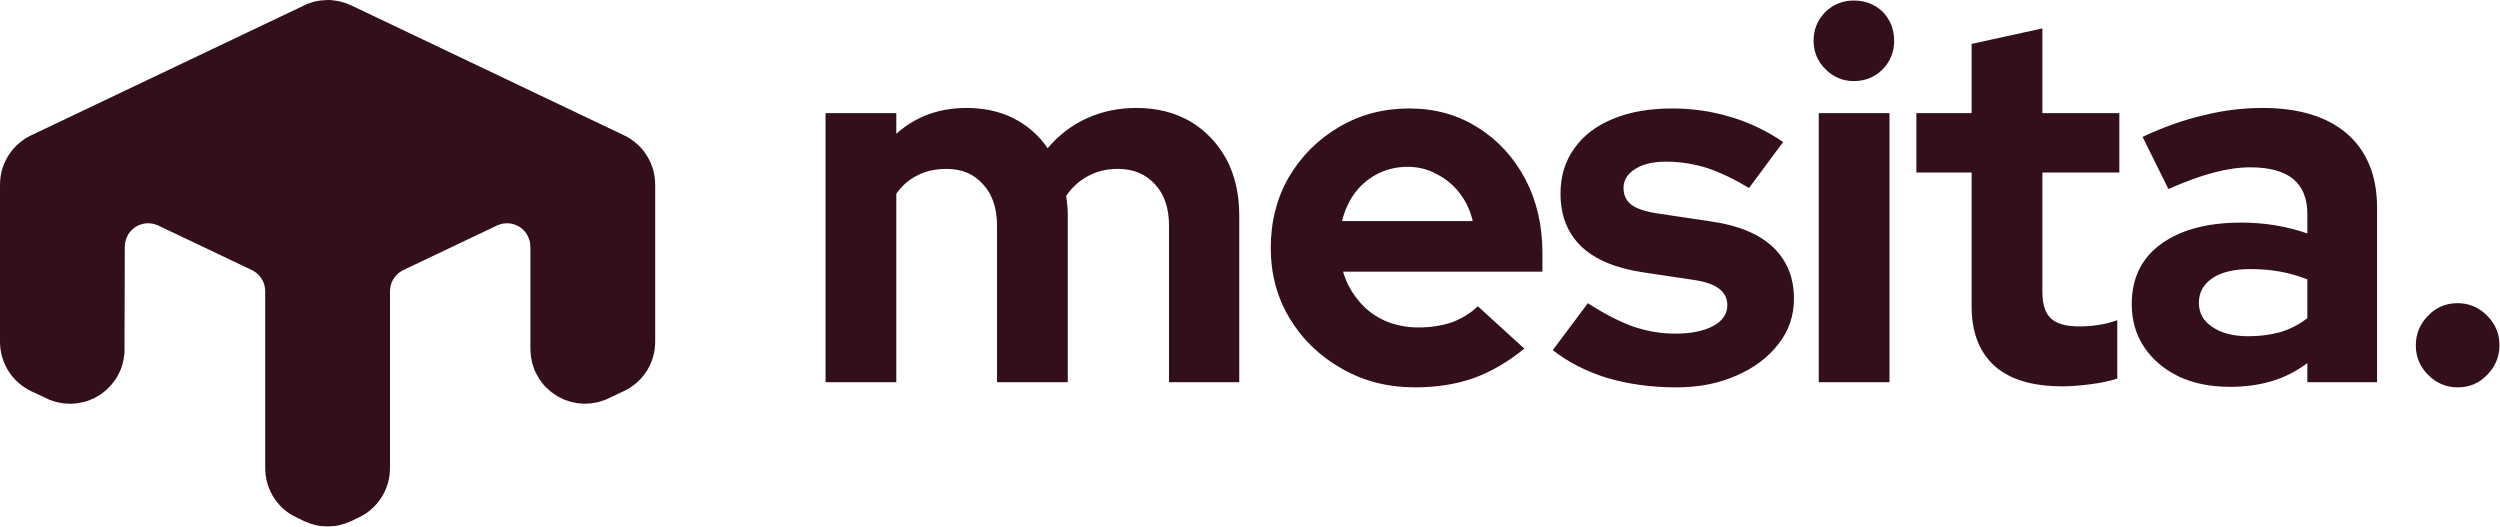
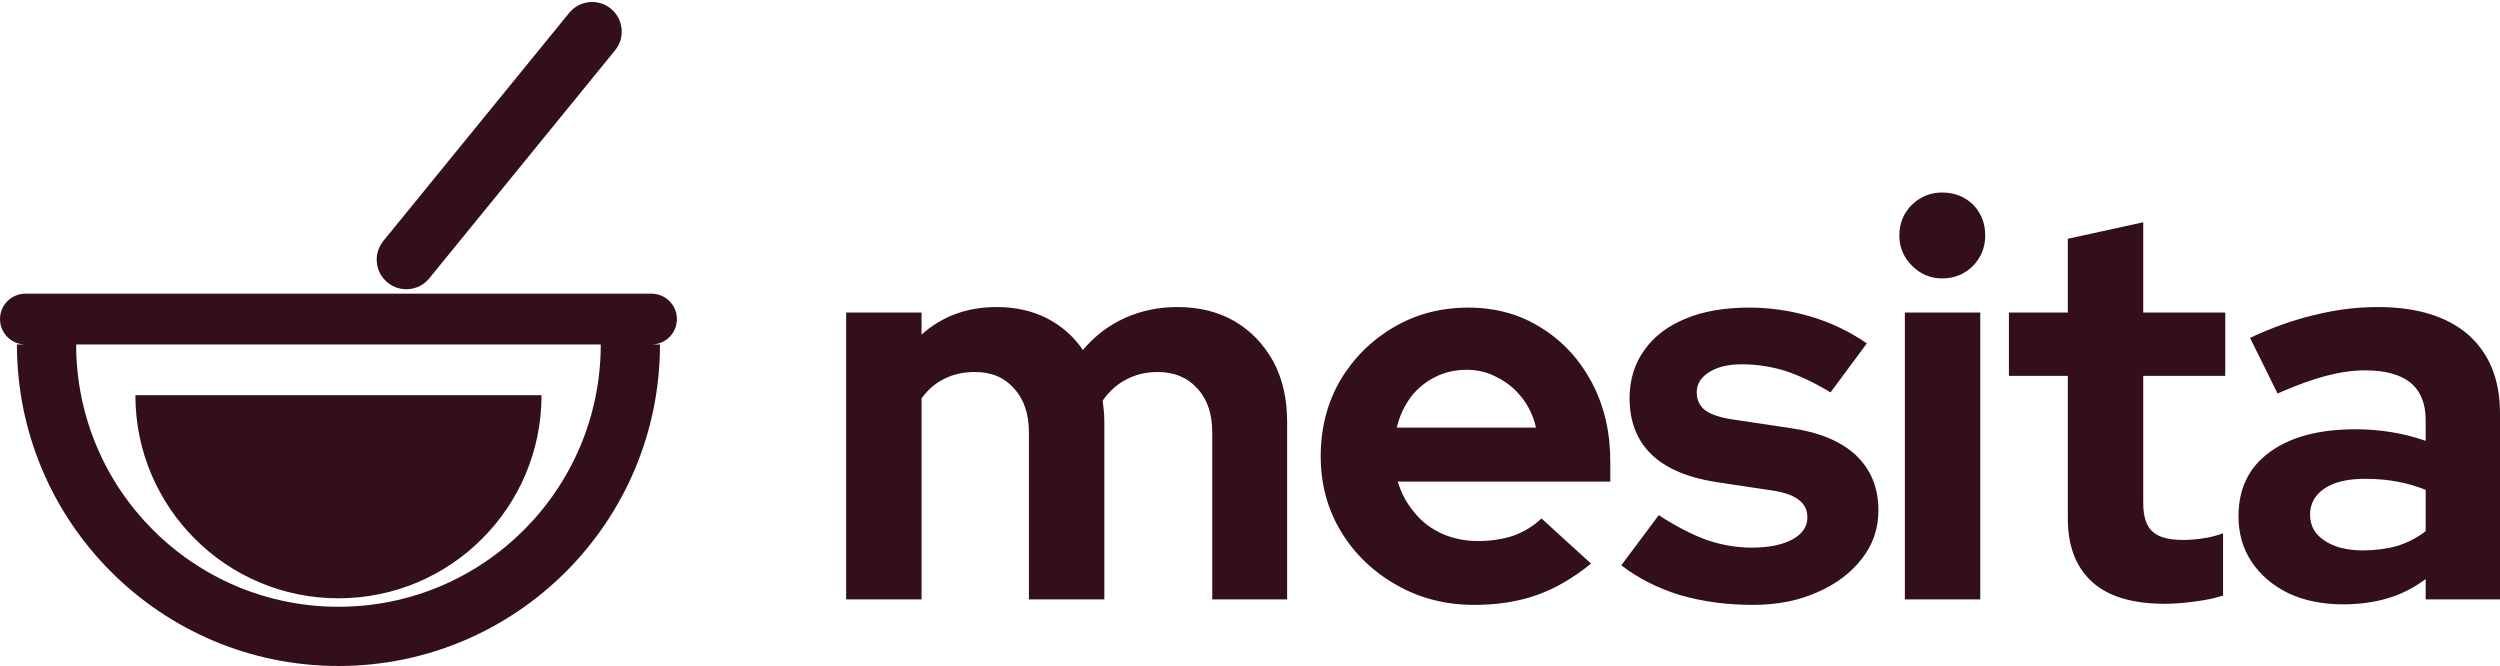
- <svg xmlns="http://www.w3.org/2000/svg" viewBox="0 0 474.83 100" fill="#331019" role="img" aria-label="Mesita">
-   <g transform="translate(-11.8517 -24.0737) scale(1.48146)">
-     <path d="M11.99 33.6 11.58 33.81 11.18 34.05 10.8 34.32 10.44 34.61 10.1 34.92 9.78 35.25 9.48 35.61 9.21 35.99 8.96 36.38 8.74 36.79 8.55 37.21 8.38 37.64 8.24 38.08 8.14 38.53 8.06 38.99 8.02 39.45 8 39.92 8 60.08 8.02 60.54 8.06 61 8.14 61.46 8.24 61.91 8.38 62.35 8.55 62.79 8.74 63.21 8.96 63.62 9.21 64.01 9.48 64.38 9.78 64.74 10.1 65.07 10.44 65.39 10.8 65.68 11.18 65.94 11.58 66.18 11.99 66.4 14.38 67.52 15.25 67.8 16.14 67.97 17.05 68.02 17.95 67.95 18.84 67.76 19.28 67.63 20.11 67.28 20.9 66.82 21.62 66.26 22.26 65.61 22.81 64.89 23.05 64.5 23.45 63.69 23.61 63.26 23.84 62.39 23.96 61.49 24 47.92 24.04 47.38 24.13 47 24.27 46.64 24.45 46.29 24.67 45.98 24.94 45.69 25.24 45.44 25.57 45.23 25.92 45.07 26.48 44.91 27.07 44.87 27.65 44.94 28.22 45.13 40.34 50.9 40.55 51.02 40.88 51.24 41.17 51.51 41.42 51.82 41.64 52.15 41.8 52.51 41.92 52.89 41.98 53.28 42 53.64 42 76.27 42.02 76.73 42.06 77.19 42.14 77.65 42.24 78.1 42.38 78.54 42.55 78.98 42.74 79.4 42.96 79.81 43.21 80.2 43.48 80.57 43.78 80.93 44.1 81.27 44.44 81.58 44.8 81.87 45.18 82.13 45.58 82.37 46.99 83.06 47.82 83.39 48.67 83.62 49.11 83.69 50 83.74 50.89 83.69 51.33 83.62 52.18 83.39 53.01 83.06 54.01 82.59 54.42 82.37 54.82 82.13 55.2 81.87 55.56 81.58 55.9 81.27 56.22 80.93 56.52 80.57 56.79 80.2 57.04 79.81 57.26 79.4 57.45 78.98 57.62 78.54 57.76 78.1 57.86 77.65 57.94 77.19 57.98 76.73 58 76.27 58 53.64 58.02 53.28 58.08 52.89 58.2 52.51 58.36 52.15 58.58 51.82 58.83 51.51 59.12 51.24 59.45 51.02 59.76 50.85 71.78 45.13 72.35 44.94 72.93 44.87 73.52 44.91 74.08 45.07 74.43 45.23 74.76 45.44 75.06 45.69 75.33 45.98 75.55 46.29 75.73 46.64 75.87 47 75.96 47.38 76 47.92 76 61.01 76.06 61.92 76.23 62.81 76.52 63.67 76.71 64.08 77.16 64.87 77.71 65.6 78.02 65.93 78.7 66.53 79.45 67.04 80.26 67.45 81.12 67.75 82.01 67.94 82.91 68.01 83.82 67.96 84.71 67.8 85.58 67.52 87.99 66.39 88.41 66.18 88.81 65.94 89.19 65.67 89.55 65.38 89.89 65.07 90.21 64.74 90.51 64.38 90.79 64 91.04 63.61 91.26 63.2 91.45 62.78 91.62 62.35 91.75 61.9 91.86 61.45 91.94 60.99 91.98 60.53 92 60.06 92 39.92 91.98 39.45 91.94 38.99 91.86 38.53 91.76 38.08 91.62 37.64 91.45 37.21 91.26 36.79 91.04 36.38 90.79 35.99 90.52 35.61 90.22 35.25 89.9 34.92 89.56 34.61 89.2 34.32 88.82 34.05 88.42 33.81 88.01 33.6 53.01 16.93 52.18 16.6 51.33 16.38 50.44 16.26 50 16.25 49.11 16.31 48.67 16.38 48.24 16.47 47.4 16.75Z" />
+ <svg xmlns="http://www.w3.org/2000/svg" viewBox="0 0 375.38 100" fill="#331019" role="img" aria-label="Mesita">
+   <g transform="translate(-12.7049 -13.0733) scale(1.270487)">
+     <path d="M13 45H87A3 3 0 0 1 87 51H13A3 3 0 0 1 13 45ZM12 51A38 38 0 0 0 88 51H81A31 31 0 0 1 19 51ZM26 57H74A24 24 0 0 1 26 57ZM60.713 43.211L82.713 16.211A3.5 3.5 0 0 0 77.287 11.789L55.287 38.789A3.5 3.5 0 0 0 60.713 43.211Z" />
  </g>
-   <g transform="translate(156.7981 72.5917) scale(0.098097)">
-     <path d="M0 0V-521H137V-481Q193 -531 273 -531Q324 -531 364 -511Q405 -490 430 -453Q462 -491 506 -511Q550 -531 602 -531Q661 -531 706 -505Q750 -479 776 -432Q801 -385 801 -323V0H665V-303Q665 -354 638 -383Q611 -413 566 -413Q535 -413 510 -400Q484 -387 466 -361Q467 -352 468 -343Q469 -334 469 -323V0H332V-303Q332 -354 305 -383Q279 -413 234 -413Q203 -413 179 -401Q154 -389 137 -365V0Z M1141 10Q1063 10 1000 -26Q936 -62 899 -123Q862 -184 862 -260Q862 -336 897 -397Q933 -458 994 -494Q1055 -530 1130 -530Q1205 -530 1263 -493Q1321 -457 1355 -393Q1388 -330 1388 -250V-214H1002Q1011 -183 1032 -158Q1052 -133 1083 -119Q1113 -106 1148 -106Q1183 -106 1213 -116Q1242 -127 1263 -147L1353 -65Q1305 -26 1255 -8Q1204 10 1141 10ZM1000 -312H1253Q1246 -343 1227 -367Q1209 -390 1183 -403Q1158 -417 1127 -417Q1096 -417 1070 -404Q1044 -391 1026 -368Q1008 -344 1000 -312Z M1647 10Q1576 10 1514 -8Q1453 -27 1408 -62L1476 -153Q1522 -123 1563 -108Q1604 -94 1645 -94Q1691 -94 1719 -109Q1746 -124 1746 -149Q1746 -169 1730 -181Q1715 -193 1681 -198L1581 -213Q1503 -225 1463 -263Q1423 -302 1423 -365Q1423 -416 1450 -453Q1476 -490 1525 -510Q1573 -530 1640 -530Q1697 -530 1751 -514Q1806 -498 1854 -465L1788 -376Q1745 -402 1706 -415Q1667 -427 1627 -427Q1590 -427 1568 -413Q1545 -399 1545 -376Q1545 -355 1561 -343Q1578 -331 1616 -326L1716 -311Q1793 -300 1834 -262Q1875 -223 1875 -162Q1875 -112 1845 -74Q1815 -35 1764 -13Q1713 10 1647 10Z M1923 0V-521H2060V0ZM1991 -583Q1959 -583 1936 -606Q1913 -629 1913 -661Q1913 -694 1936 -717Q1959 -739 1991 -739Q2024 -739 2047 -717Q2069 -694 2069 -661Q2069 -629 2047 -606Q2024 -583 1991 -583Z M2395 8Q2308 8 2264 -31Q2219 -71 2219 -147V-406H2112V-521H2219V-655L2356 -685V-521H2505V-406H2356V-175Q2356 -139 2372 -124Q2388 -108 2428 -108Q2448 -108 2465 -111Q2481 -113 2501 -120V-7Q2480 0 2449 4Q2418 8 2395 8Z M2719 9Q2663 9 2620 -11Q2577 -32 2553 -68Q2529 -104 2529 -151Q2529 -226 2585 -267Q2642 -309 2741 -309Q2809 -309 2869 -288V-326Q2869 -371 2841 -394Q2813 -416 2759 -416Q2726 -416 2688 -406Q2650 -396 2600 -374L2550 -475Q2612 -504 2669 -517Q2725 -531 2782 -531Q2888 -531 2946 -481Q3004 -430 3004 -338V0H2869V-37Q2837 -13 2800 -2Q2763 9 2719 9ZM2659 -154Q2659 -124 2685 -107Q2711 -89 2755 -89Q2788 -89 2817 -97Q2846 -106 2869 -124V-199Q2844 -209 2817 -214Q2790 -219 2759 -219Q2712 -219 2686 -202Q2659 -184 2659 -154Z M3160 10Q3127 10 3103 -14Q3079 -38 3079 -71Q3079 -105 3103 -129Q3126 -153 3160 -153Q3193 -153 3217 -129Q3241 -105 3241 -72Q3241 -38 3217 -14Q3194 10 3160 10Z" />
+   <g transform="translate(127.0487 90) scale(0.082667)">
+     <path d="M0 0V-521H137V-481Q193 -531 273 -531Q324 -531 364 -511Q405 -490 430 -453Q462 -491 506 -511Q550 -531 602 -531Q661 -531 706 -505Q750 -479 776 -432Q801 -385 801 -323V0H665V-303Q665 -354 638 -383Q611 -413 566 -413Q535 -413 510 -400Q484 -387 466 -361Q467 -352 468 -343Q469 -334 469 -323V0H332V-303Q332 -354 305 -383Q279 -413 234 -413Q203 -413 179 -401Q154 -389 137 -365V0Z M1141 10Q1063 10 1000 -26Q936 -62 899 -123Q862 -184 862 -260Q862 -336 897 -397Q933 -458 994 -494Q1055 -530 1130 -530Q1205 -530 1263 -493Q1321 -457 1355 -393Q1388 -330 1388 -250V-214H1002Q1011 -183 1032 -158Q1052 -133 1083 -119Q1113 -106 1148 -106Q1183 -106 1213 -116Q1242 -127 1263 -147L1353 -65Q1305 -26 1255 -8Q1204 10 1141 10ZM1000 -312H1253Q1246 -343 1227 -367Q1209 -390 1183 -403Q1158 -417 1127 -417Q1096 -417 1070 -404Q1044 -391 1026 -368Q1008 -344 1000 -312Z M1647 10Q1576 10 1514 -8Q1453 -27 1408 -62L1476 -153Q1522 -123 1563 -108Q1604 -94 1645 -94Q1691 -94 1719 -109Q1746 -124 1746 -149Q1746 -169 1730 -181Q1715 -193 1681 -198L1581 -213Q1503 -225 1463 -263Q1423 -302 1423 -365Q1423 -416 1450 -453Q1476 -490 1525 -510Q1573 -530 1640 -530Q1697 -530 1751 -514Q1806 -498 1854 -465L1788 -376Q1745 -402 1706 -415Q1667 -427 1627 -427Q1590 -427 1568 -413Q1545 -399 1545 -376Q1545 -355 1561 -343Q1578 -331 1616 -326L1716 -311Q1793 -300 1834 -262Q1875 -223 1875 -162Q1875 -112 1845 -74Q1815 -35 1764 -13Q1713 10 1647 10Z M1923 0V-521H2060V0ZM1991 -583Q1959 -583 1936 -606Q1913 -629 1913 -661Q1913 -694 1936 -717Q1959 -739 1991 -739Q2024 -739 2047 -717Q2069 -694 2069 -661Q2069 -629 2047 -606Q2024 -583 1991 -583Z M2395 8Q2308 8 2264 -31Q2219 -71 2219 -147V-406H2112V-521H2219V-655L2356 -685V-521H2505V-406H2356V-175Q2356 -139 2372 -124Q2388 -108 2428 -108Q2448 -108 2465 -111Q2481 -113 2501 -120V-7Q2480 0 2449 4Q2418 8 2395 8Z M2719 9Q2663 9 2620 -11Q2577 -32 2553 -68Q2529 -104 2529 -151Q2529 -226 2585 -267Q2642 -309 2741 -309Q2809 -309 2869 -288V-326Q2869 -371 2841 -394Q2813 -416 2759 -416Q2726 -416 2688 -406Q2650 -396 2600 -374L2550 -475Q2612 -504 2669 -517Q2725 -531 2782 -531Q2888 -531 2946 -481Q3004 -430 3004 -338V0H2869V-37Q2837 -13 2800 -2Q2763 9 2719 9ZM2659 -154Q2659 -124 2685 -107Q2711 -89 2755 -89Q2788 -89 2817 -97Q2846 -106 2869 -124V-199Q2844 -209 2817 -214Q2790 -219 2759 -219Q2712 -219 2686 -202Q2659 -184 2659 -154Z " />
  </g>
</svg>
